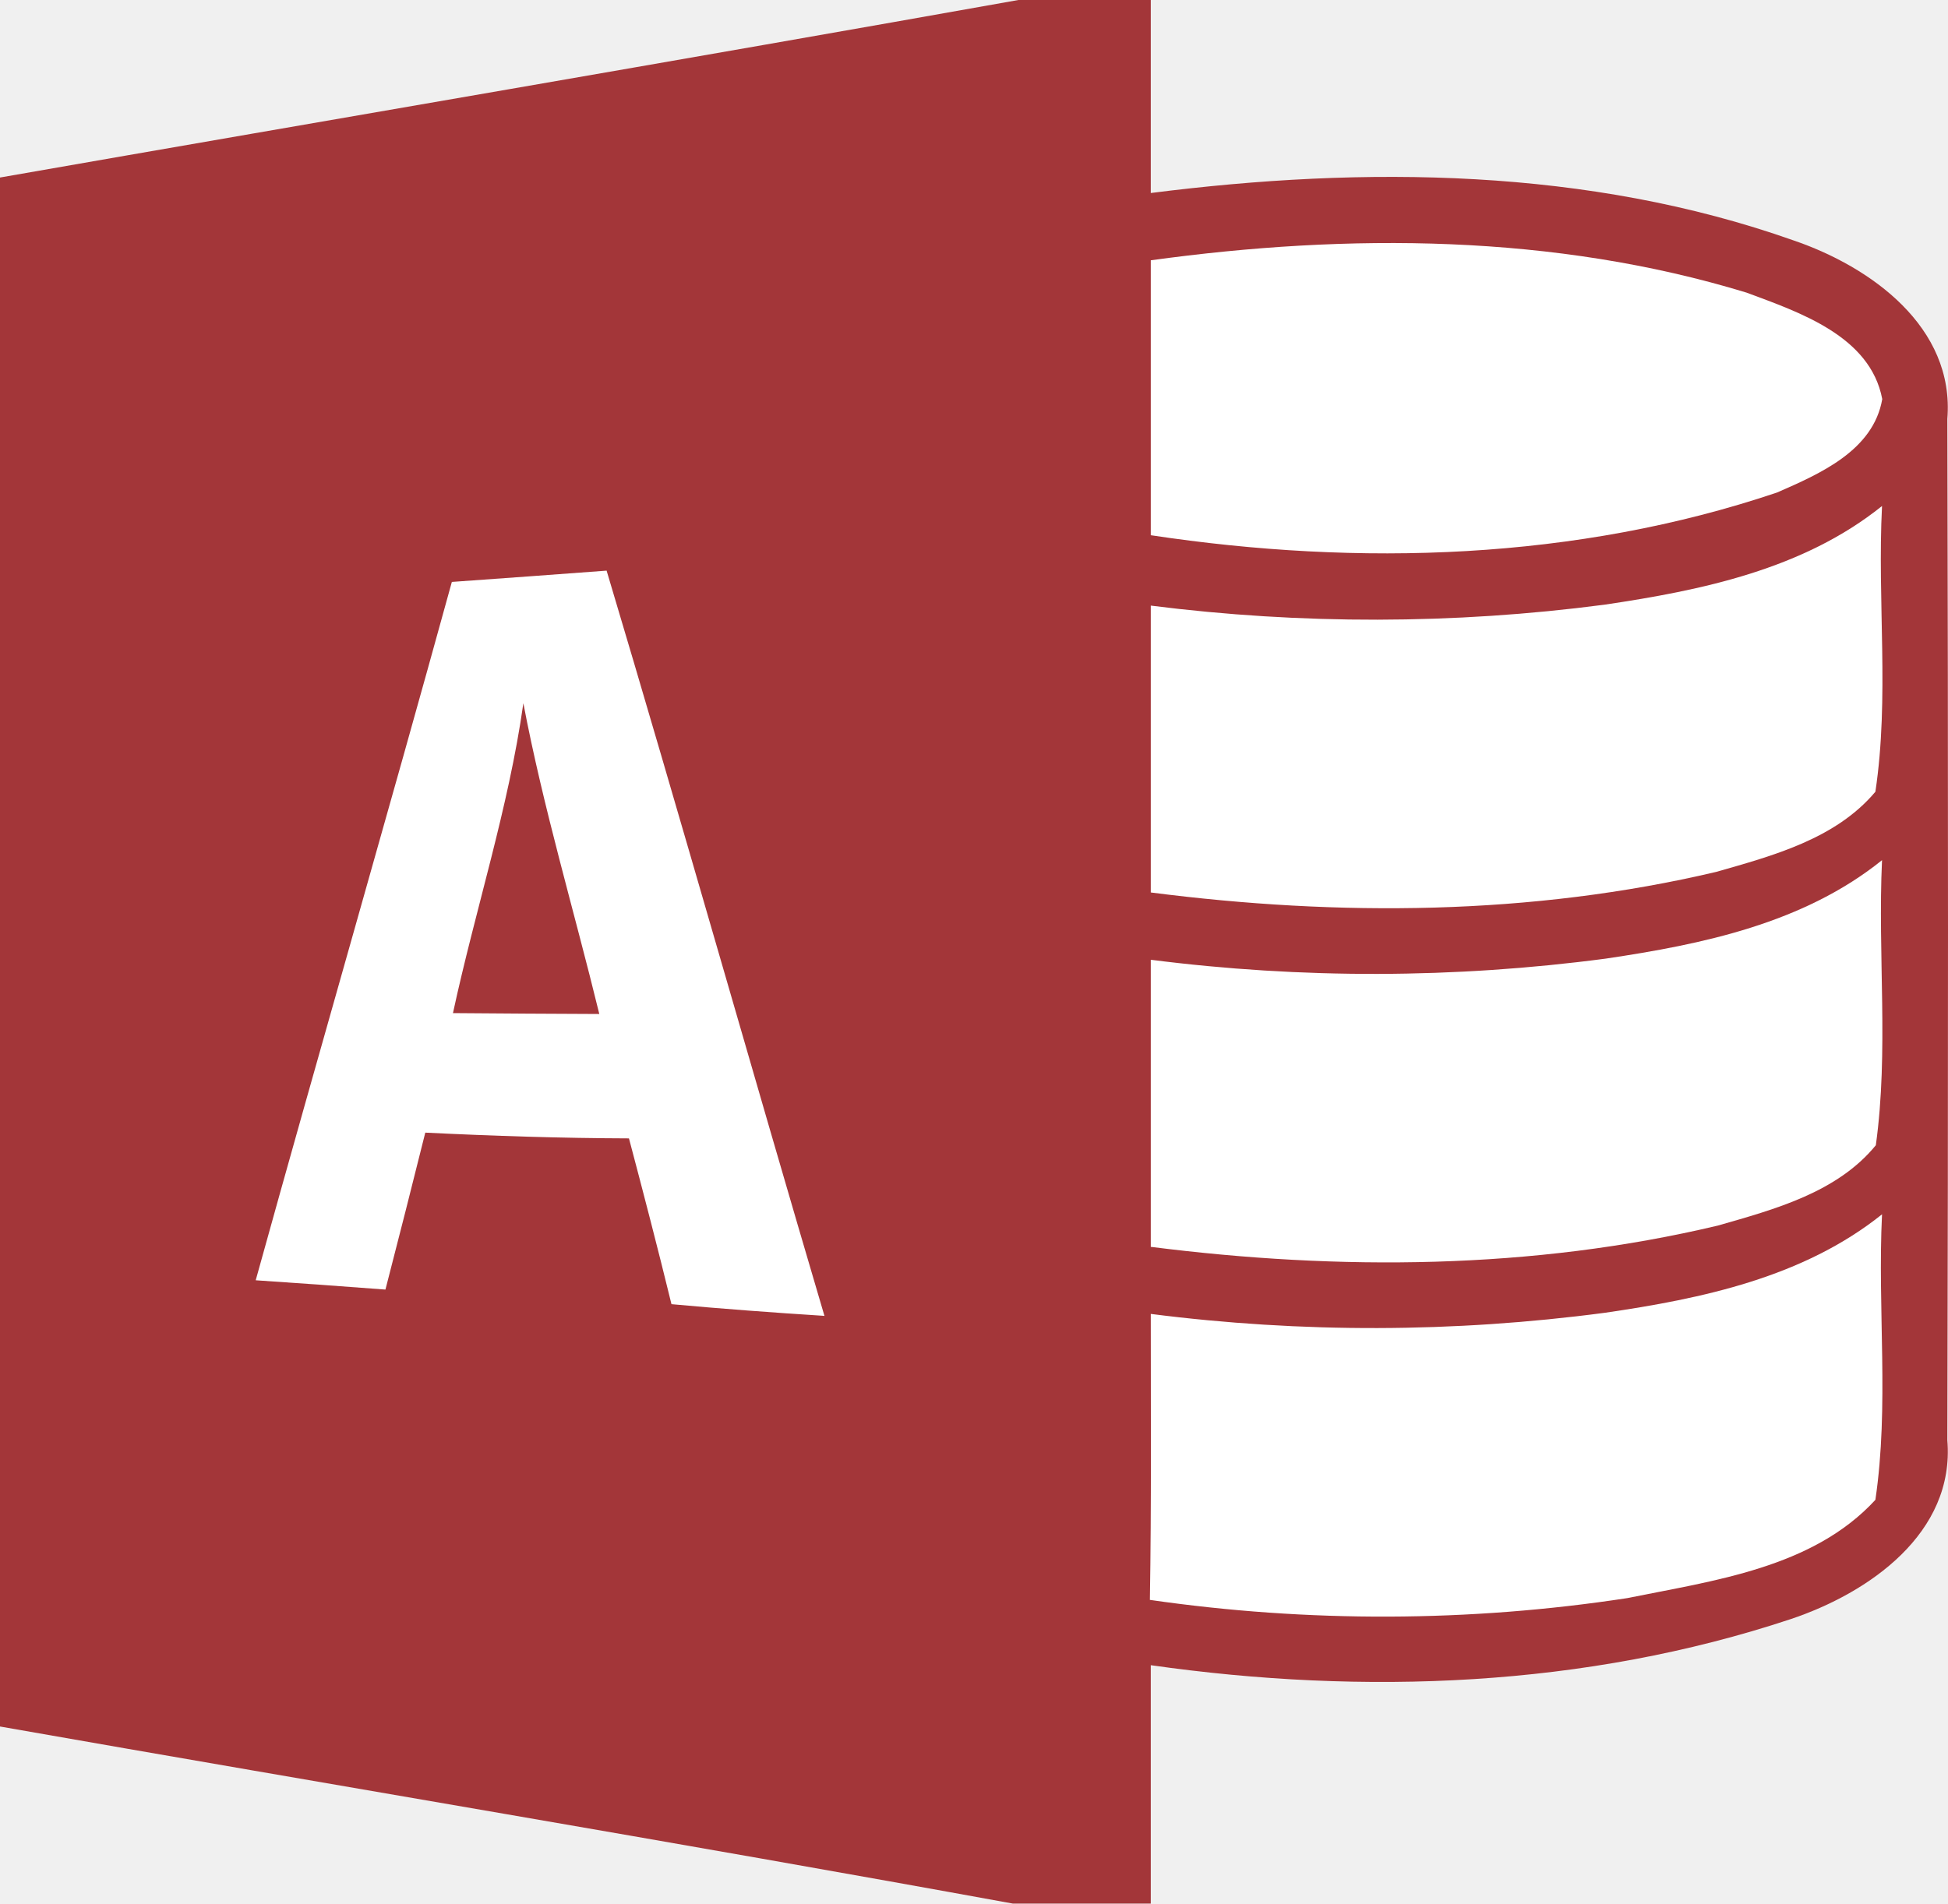
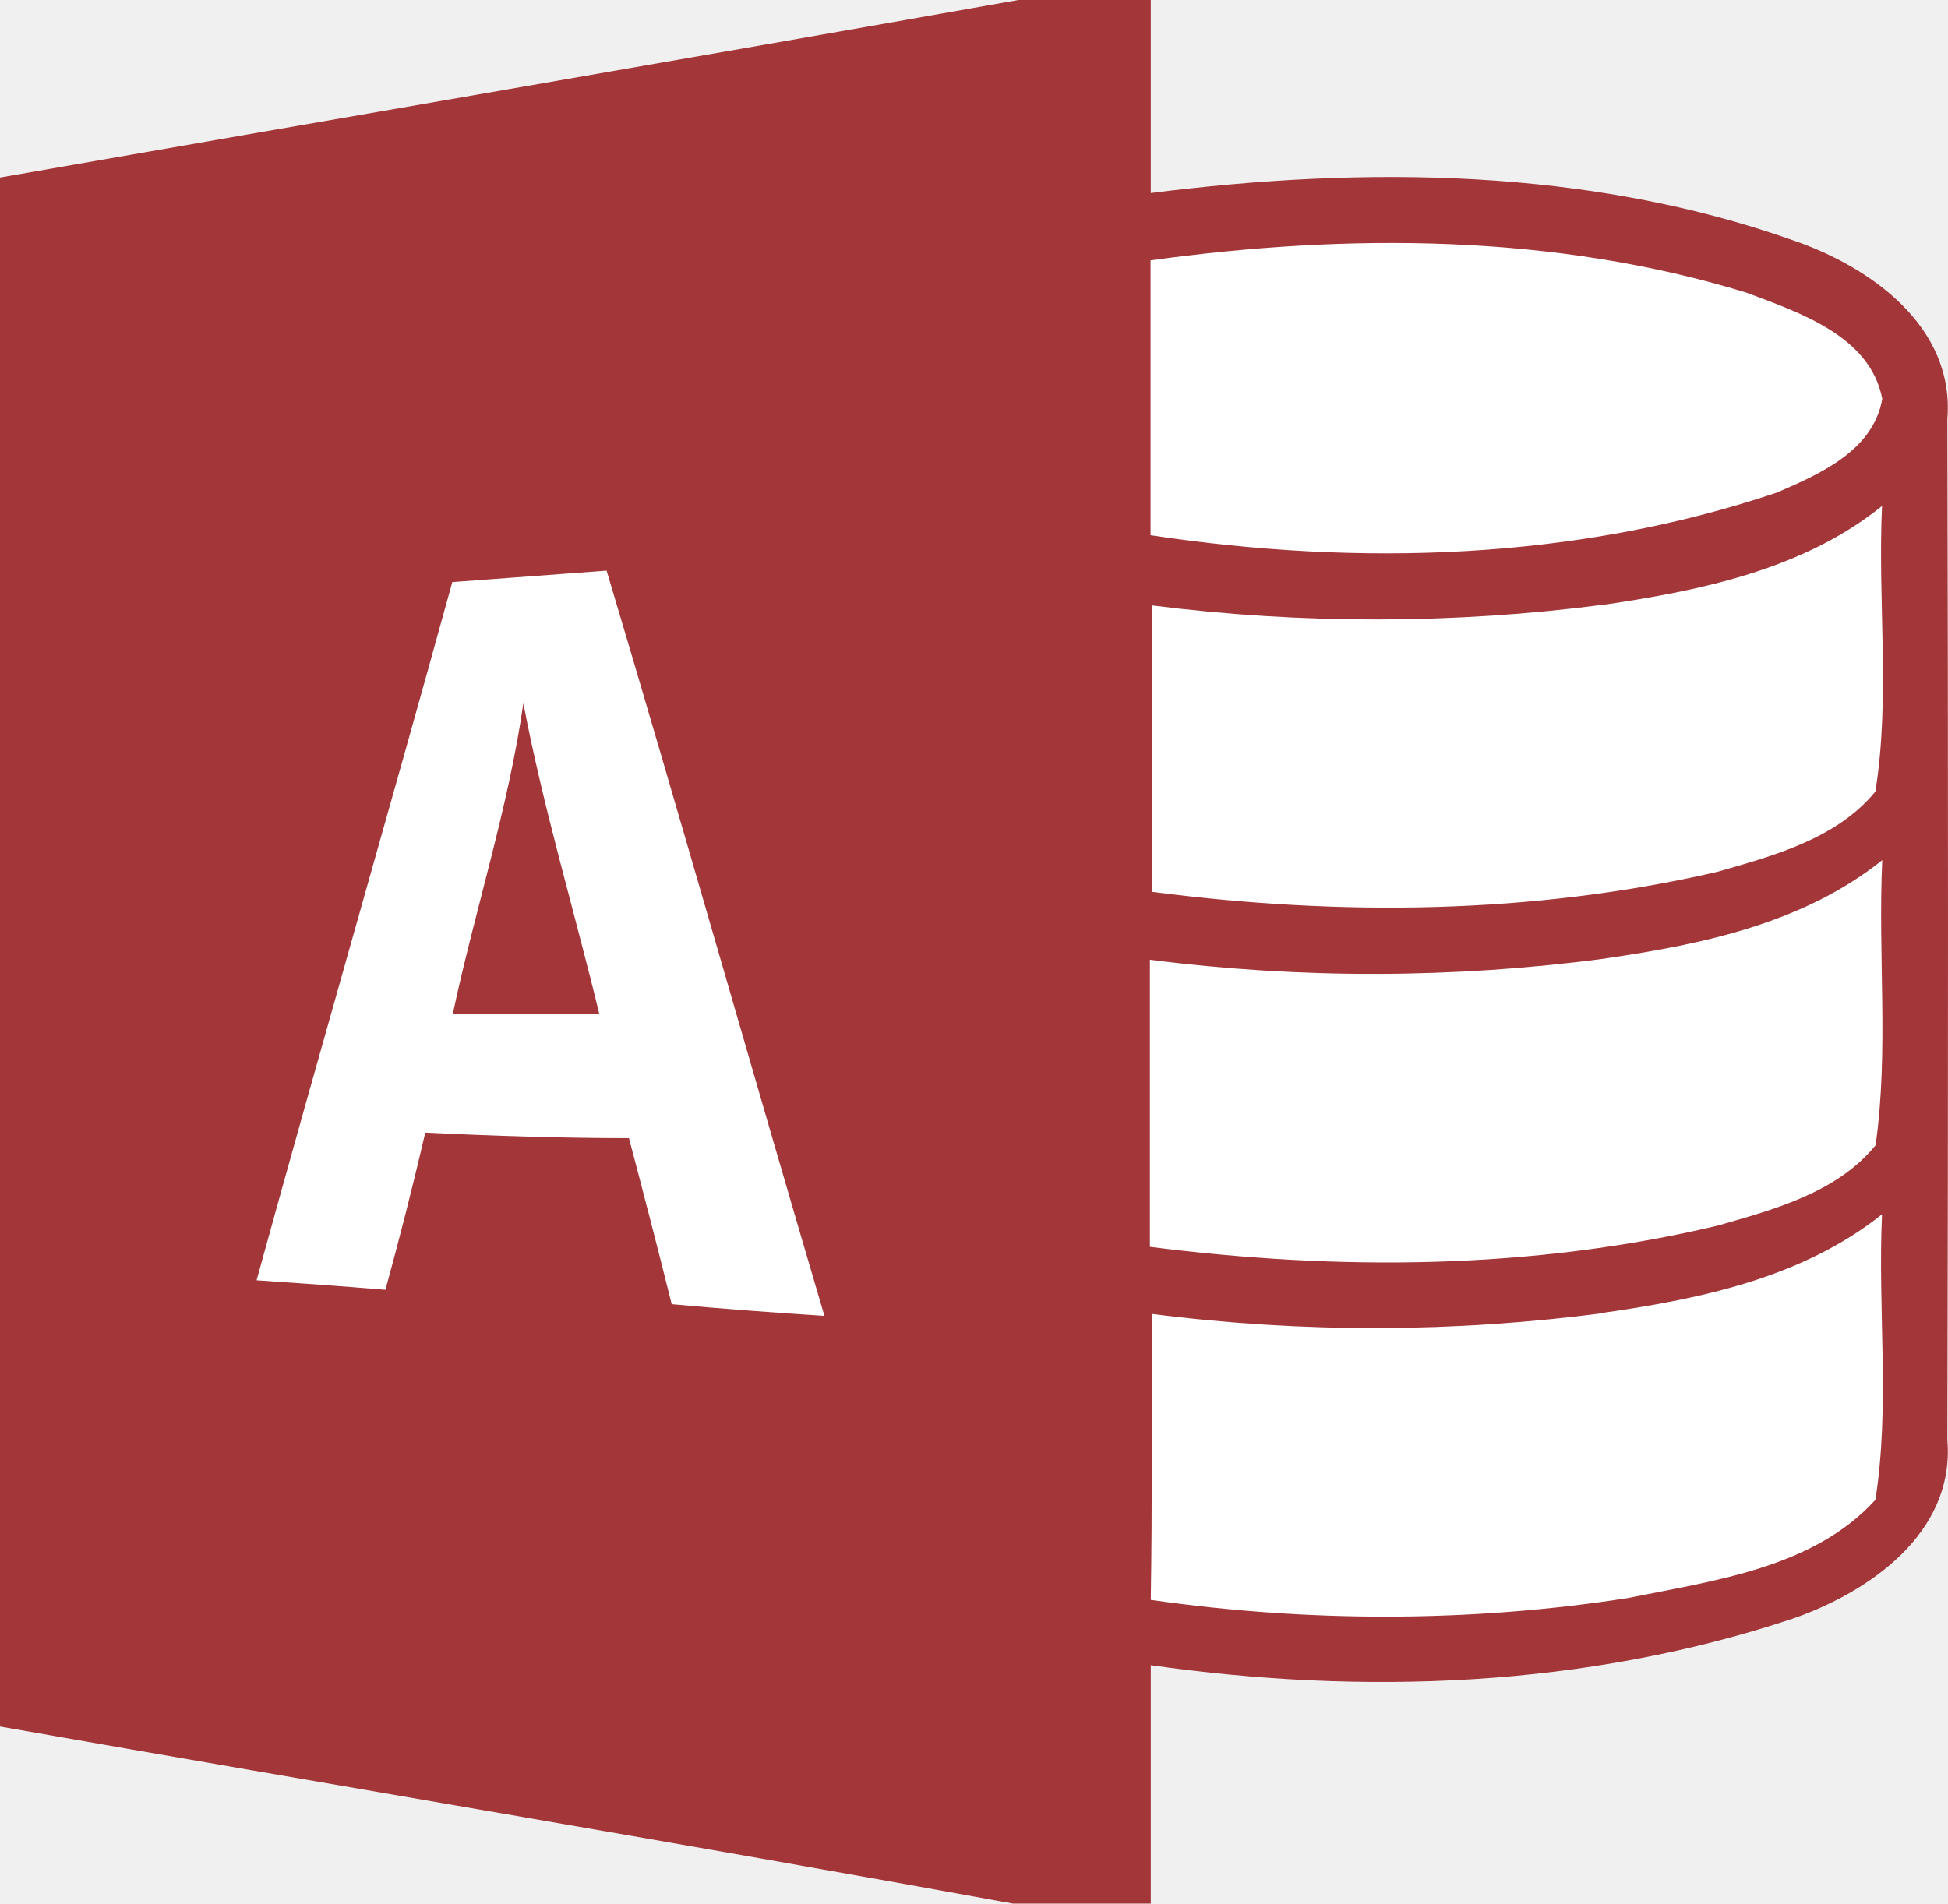
- <svg xmlns="http://www.w3.org/2000/svg" width="109.987" height="107.5" viewBox="0 0 87.99 86" version="1.1" id="svg2">
-   <defs id="defs124" />
-   <path d="m 46,0 5.98,0 c 0,2.91 0,5.81 0,8.72 9.66,-1.23 19.76,-1.14 29.03,2.14 3.49,1.19 7.29,3.91 6.95,8.07 0.04,15.37 0.04,30.75 0,46.13 0.35,4.21 -3.55,6.91 -7.08,8.09 -9.28,3.08 -19.27,3.45 -28.9,2.08 0,3.59 0,7.18 0,10.77 l -6.23,0 C 30.52,83.22 15.25,80.68 0,78 0,54.67 0,31.34 0,8.02 15.33,5.34 30.68,2.73 46,0 z" id="path22" style="fill:#a33639" />
-   <path d="m 51.98,11.76 c 8.93,-1.23 18.23,-1.19 26.91,1.46 2.39,0.89 5.59,1.96 6.13,4.81 -0.4,2.33 -2.83,3.38 -4.75,4.22 -9.07,3.06 -18.88,3.35 -28.29,1.93 0,-4.14 0,-8.28 0,-12.42 z" id="path50" style="fill:#ffffff" />
-   <path d="m 72.46,27.32 c 4.4,-0.65 8.99,-1.6 12.55,-4.46 -0.22,4.3 0.34,8.65 -0.3,12.91 -1.79,2.13 -4.63,2.89 -7.19,3.62 -8.35,1.97 -17.06,2.02 -25.54,0.93 0,-4.32 0,-8.64 0,-12.96 6.79,0.86 13.69,0.85 20.48,-0.04 z" id="path66" style="fill:#ffffff" />
-   <path d="m 20.41,26.29 c 2.33,-0.17 4.65,-0.33 6.99,-0.51 3.35,11.2 6.53,22.46 9.84,33.67 -2.31,-0.15 -4.62,-0.32 -6.91,-0.53 -0.61,-2.5 -1.26,-5 -1.92,-7.49 -3.07,-0.01 -6.14,-0.11 -9.2,-0.26 -0.59,2.37 -1.19,4.73 -1.8,7.09 -1.96,-0.15 -3.91,-0.29 -5.86,-0.42 2.92,-10.53 5.96,-21.02 8.86,-31.55 z" id="path78" style="fill:#ffffff" />
-   <path d="m 20.46,45.77 c 1.01,-4.68 2.51,-9.25 3.18,-14 0.9,4.74 2.29,9.36 3.43,14.04 -2.21,-0.01 -4.41,-0.02 -6.61,-0.04 z" id="path98" style="fill:#a33639" />
-   <path d="m 72.52,43.31 c 4.39,-0.65 8.95,-1.6 12.49,-4.45 -0.2,4.29 0.31,8.62 -0.28,12.88 -1.75,2.14 -4.59,2.9 -7.14,3.63 -8.37,1.99 -17.11,2.04 -25.61,0.96 0,-4.33 0,-8.65 0,-12.97 6.81,0.87 13.73,0.85 20.54,-0.05 z" id="path110" style="fill:#ffffff" />
-   <path d="m 72.48,59.31 c 4.4,-0.64 8.97,-1.6 12.53,-4.45 -0.21,4.29 0.33,8.64 -0.3,12.9 -2.83,3.08 -7.32,3.65 -11.21,4.44 -7.13,1.09 -14.42,1.11 -21.56,0.08 0.07,-4.31 0.04,-8.61 0.04,-12.92 6.8,0.87 13.7,0.85 20.5,-0.05 z" id="path118" style="fill:#ffffff" />
+ <svg xmlns="http://www.w3.org/2000/svg" viewBox="0 0 87.99 86">
+   <path fill="#a33639" d="M46 0h5.98v8.72C61.64 7.5 71.74 7.58 81 10.86c3.5 1.2 7.3 3.9 6.96 8.07.04 15.37.04 30.75 0 46.13.35 4.2-3.55 6.9-7.08 8.1-9.28 3.07-19.27 3.44-28.9 2.07V86h-6.23C30.52 83.22 15.25 80.68 0 78V8.02C15.33 5.34 30.68 2.72 46 0z" />
+   <path fill="#fff" d="M51.98 11.76c8.93-1.23 18.23-1.2 26.9 1.46 2.4.9 5.6 1.96 6.14 4.8-.4 2.34-2.83 3.4-4.75 4.23-9.07 3.06-18.88 3.35-28.3 1.93V11.76z" />
+   <path fill="#fff" d="M72.46 27.32c4.4-.65 9-1.6 12.55-4.46-.2 4.3.38 8.65-.3 12.9-1.75 2.14-4.6 2.9-7.15 3.63-8.35 1.93-17.06 2-25.54.9V27.35c6.8.86 13.7.85 20.48-.04zM20.4 26.3l7-.52c3.35 11.2 6.53 22.46 9.84 33.67-2.3-.15-4.62-.32-6.9-.53-.62-2.5-1.27-5-1.93-7.5-3.03 0-6.1-.1-9.2-.25-.55 2.37-1.15 4.73-1.8 7.1-1.92-.16-3.9-.3-5.82-.43 2.9-10.54 5.94-21.02 8.84-31.54z" />
+   <path fill="#a33639" d="M20.46 45.77c1-4.68 2.5-9.25 3.18-14 .9 4.74 2.3 9.36 3.43 14.04h-6.6z" />
+   <path fill="#fff" d="M72.52 43.3c4.4-.64 8.95-1.6 12.5-4.44-.2 4.3.3 8.62-.3 12.88-1.74 2.14-4.58 2.9-7.13 3.63-8.4 2-17.15 2.04-25.65.96V43.36c6.8.87 13.73.85 20.54-.05zm-.04 16c4.4-.63 8.97-1.6 12.53-4.44-.2 4.3.37 8.64-.3 12.9-2.8 3.08-7.3 3.65-11.2 4.44-7.1 1.1-14.4 1.1-21.53.08.07-4.3.04-8.6.04-12.92 6.8.87 13.7.85 20.5-.05z" />
</svg>
